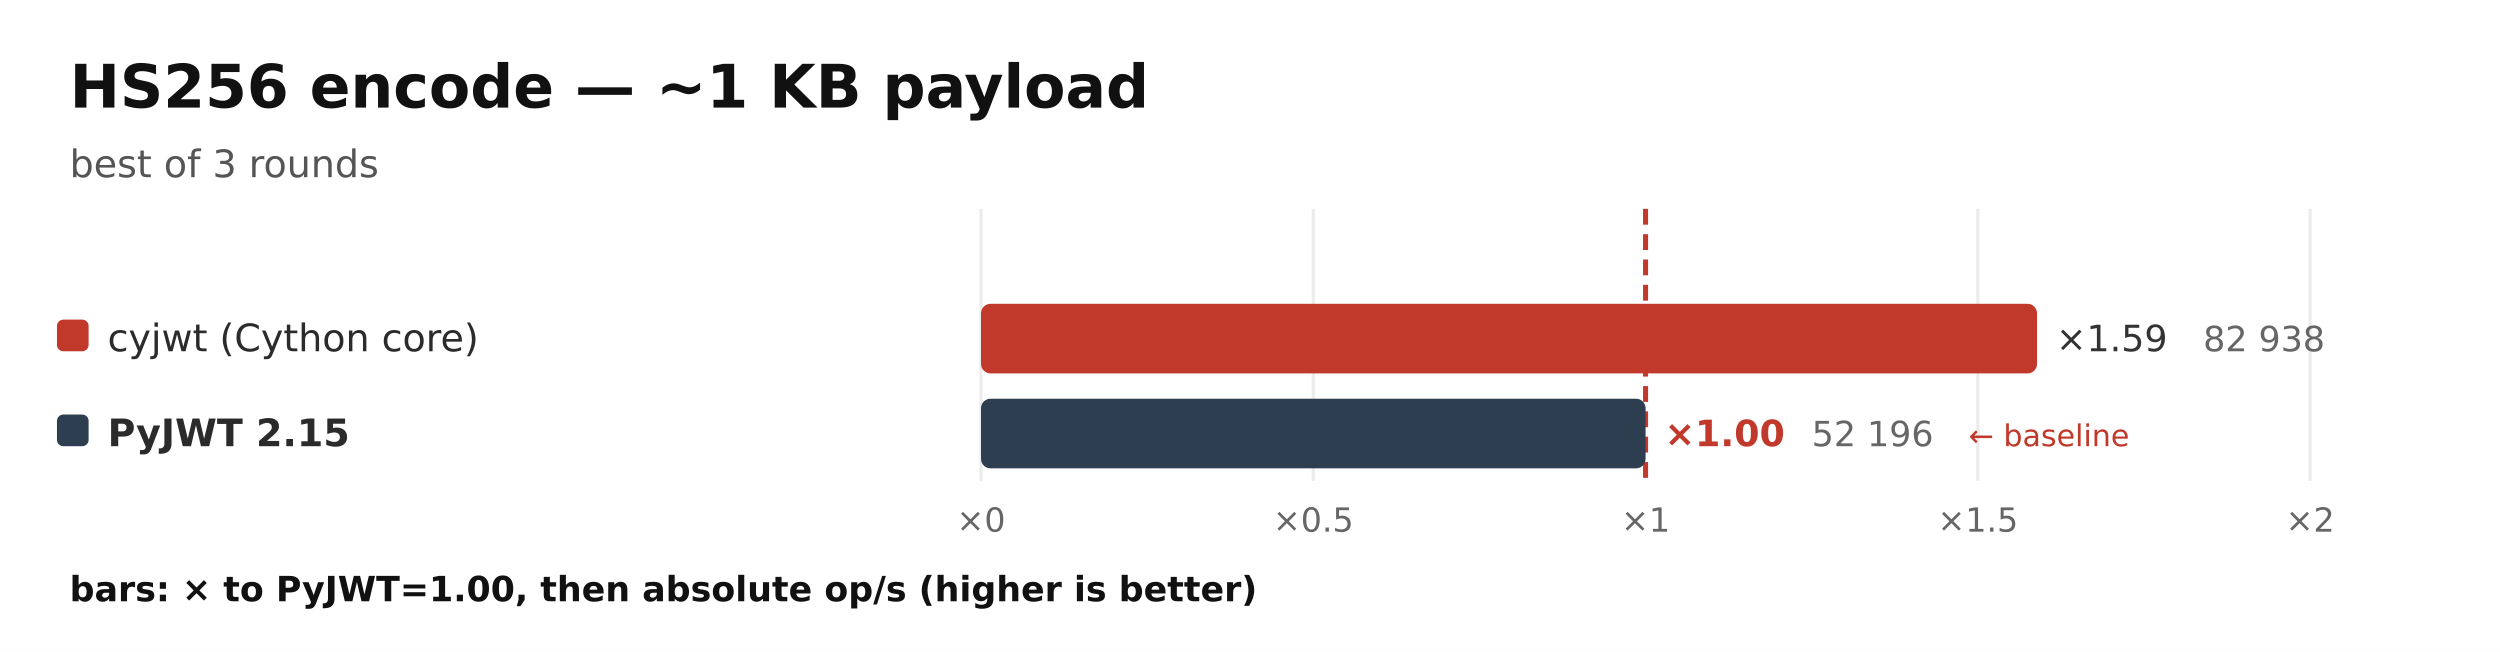
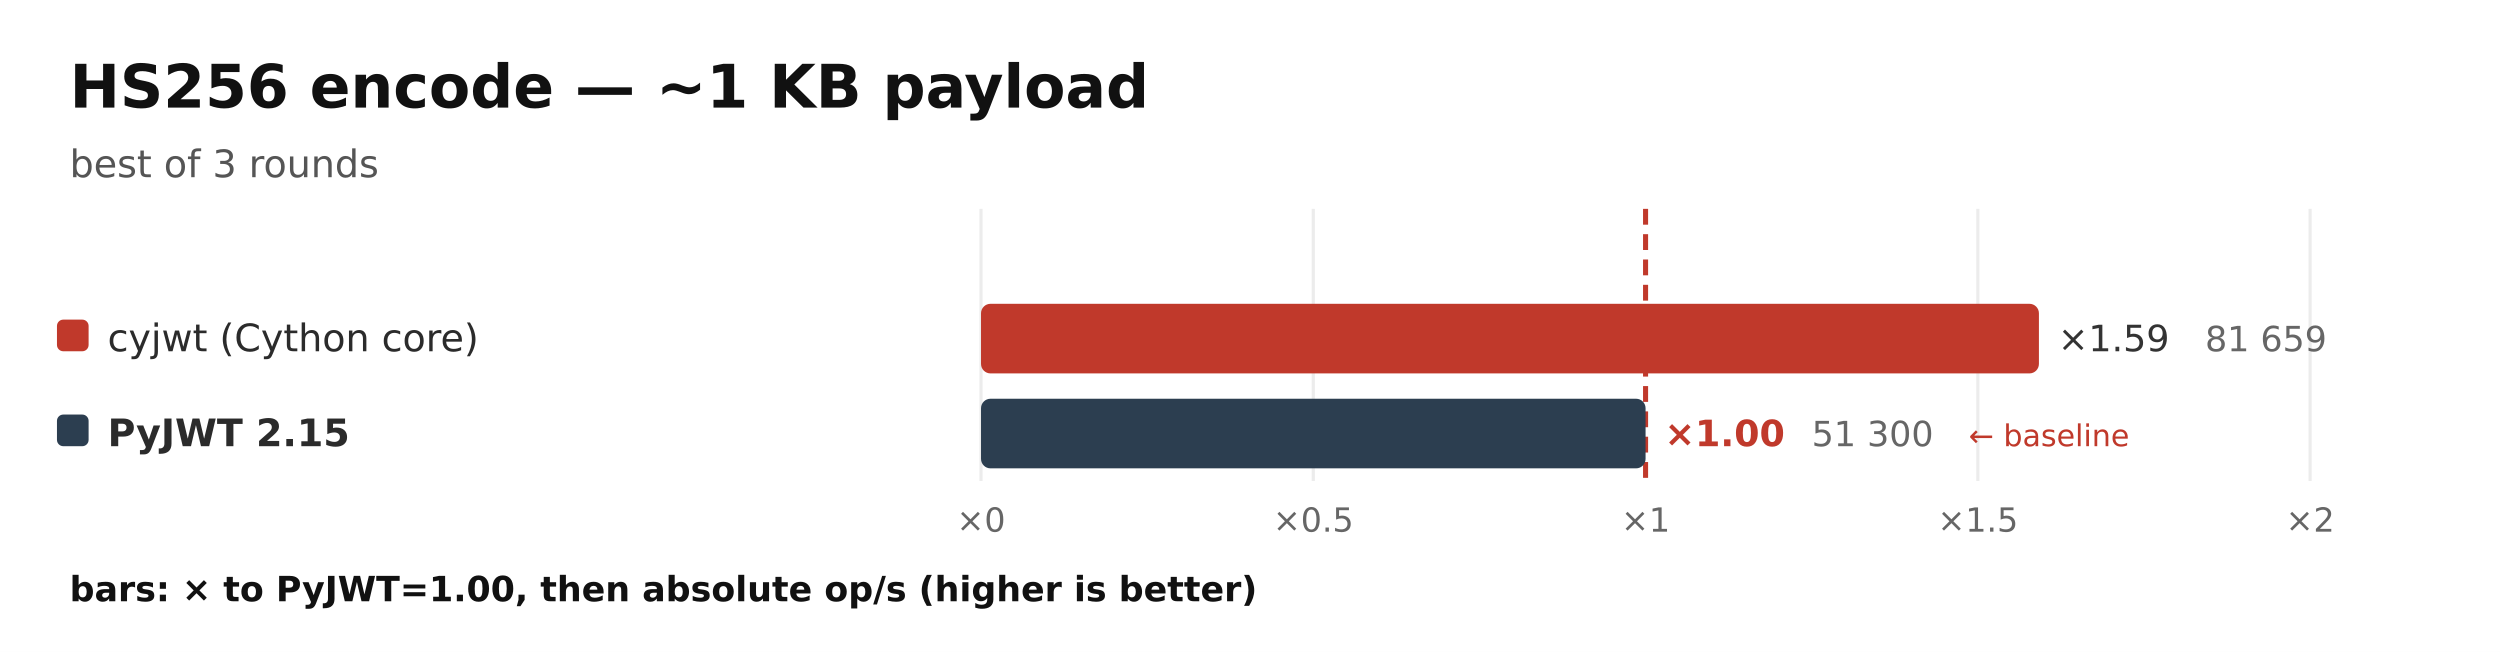
<svg xmlns="http://www.w3.org/2000/svg" width="790" height="206" viewBox="0 0 790 206" font-family="DejaVu Sans, Helvetica, Arial, sans-serif">
  <rect width="790" height="206" fill="#ffffff" />
  <text x="22" y="34" font-size="19" font-weight="700" fill="#111">HS256 encode — ~1 KB payload</text>
  <text x="22" y="56" font-size="12" fill="#555">best of 3 rounds</text>
  <line x1="310.0" y1="66" x2="310.0" y2="152" stroke="#ececec" stroke-width="1" />
  <text x="310.0" y="168" font-size="10.5" fill="#666" text-anchor="middle">×0</text>
  <line x1="415.0" y1="66" x2="415.0" y2="152" stroke="#ececec" stroke-width="1" />
  <text x="415.0" y="168" font-size="10.5" fill="#666" text-anchor="middle">×0.5</text>
  <line x1="520.0" y1="66" x2="520.0" y2="152" stroke="#c0392b" stroke-width="1.6" stroke-dasharray="5 3" />
  <text x="520.0" y="168" font-size="10.5" fill="#666" text-anchor="middle">×1</text>
  <line x1="625.0" y1="66" x2="625.0" y2="152" stroke="#ececec" stroke-width="1" />
  <text x="625.0" y="168" font-size="10.5" fill="#666" text-anchor="middle">×1.5</text>
  <line x1="730.0" y1="66" x2="730.0" y2="152" stroke="#ececec" stroke-width="1" />
  <text x="730.0" y="168" font-size="10.5" fill="#666" text-anchor="middle">×2</text>
  <rect x="18" y="101" width="10" height="10" rx="2" fill="#c0392b" />
  <text x="34" y="111" font-size="12" fill="#2b2b2b">cyjwt (Cython core)</text>
-   <rect x="310" y="96" width="333.7" height="22" rx="3" fill="#c0392b" />
-   <text x="649.7" y="111" font-size="11.5" fill="#333">×1.59</text>
-   <text x="696.2" y="111" font-size="11" fill="#666">82 938</text>
+   <rect x="310" y="96" width="334.3" height="22" rx="3" fill="#c0392b" />
+   <text x="650.3" y="111" font-size="11.5" fill="#333">×1.59</text>
+   <text x="696.8" y="111" font-size="11" fill="#666">81 659</text>
  <rect x="18" y="131" width="10" height="10" rx="2" fill="#2c3e50" />
  <text x="34" y="141" font-size="12" fill="#2b2b2b" font-weight="700">PyJWT 2.15</text>
  <rect x="310" y="126" width="210.0" height="22" rx="3" fill="#2c3e50" />
  <text x="526.0" y="141" font-size="11.5" fill="#c0392b" font-weight="700">×1.00</text>
-   <text x="572.5" y="141" font-size="11" fill="#666">52 196</text>
+   <text x="572.5" y="141" font-size="11" fill="#666">51 300</text>
  <text x="622.1" y="141" font-size="9.5" fill="#c0392b">← baseline</text>
  <text x="22" y="190" font-size="11" fill="#111" font-weight="600">bars: × to PyJWT=1.00, then absolute op/s (higher is better)</text>
</svg>
